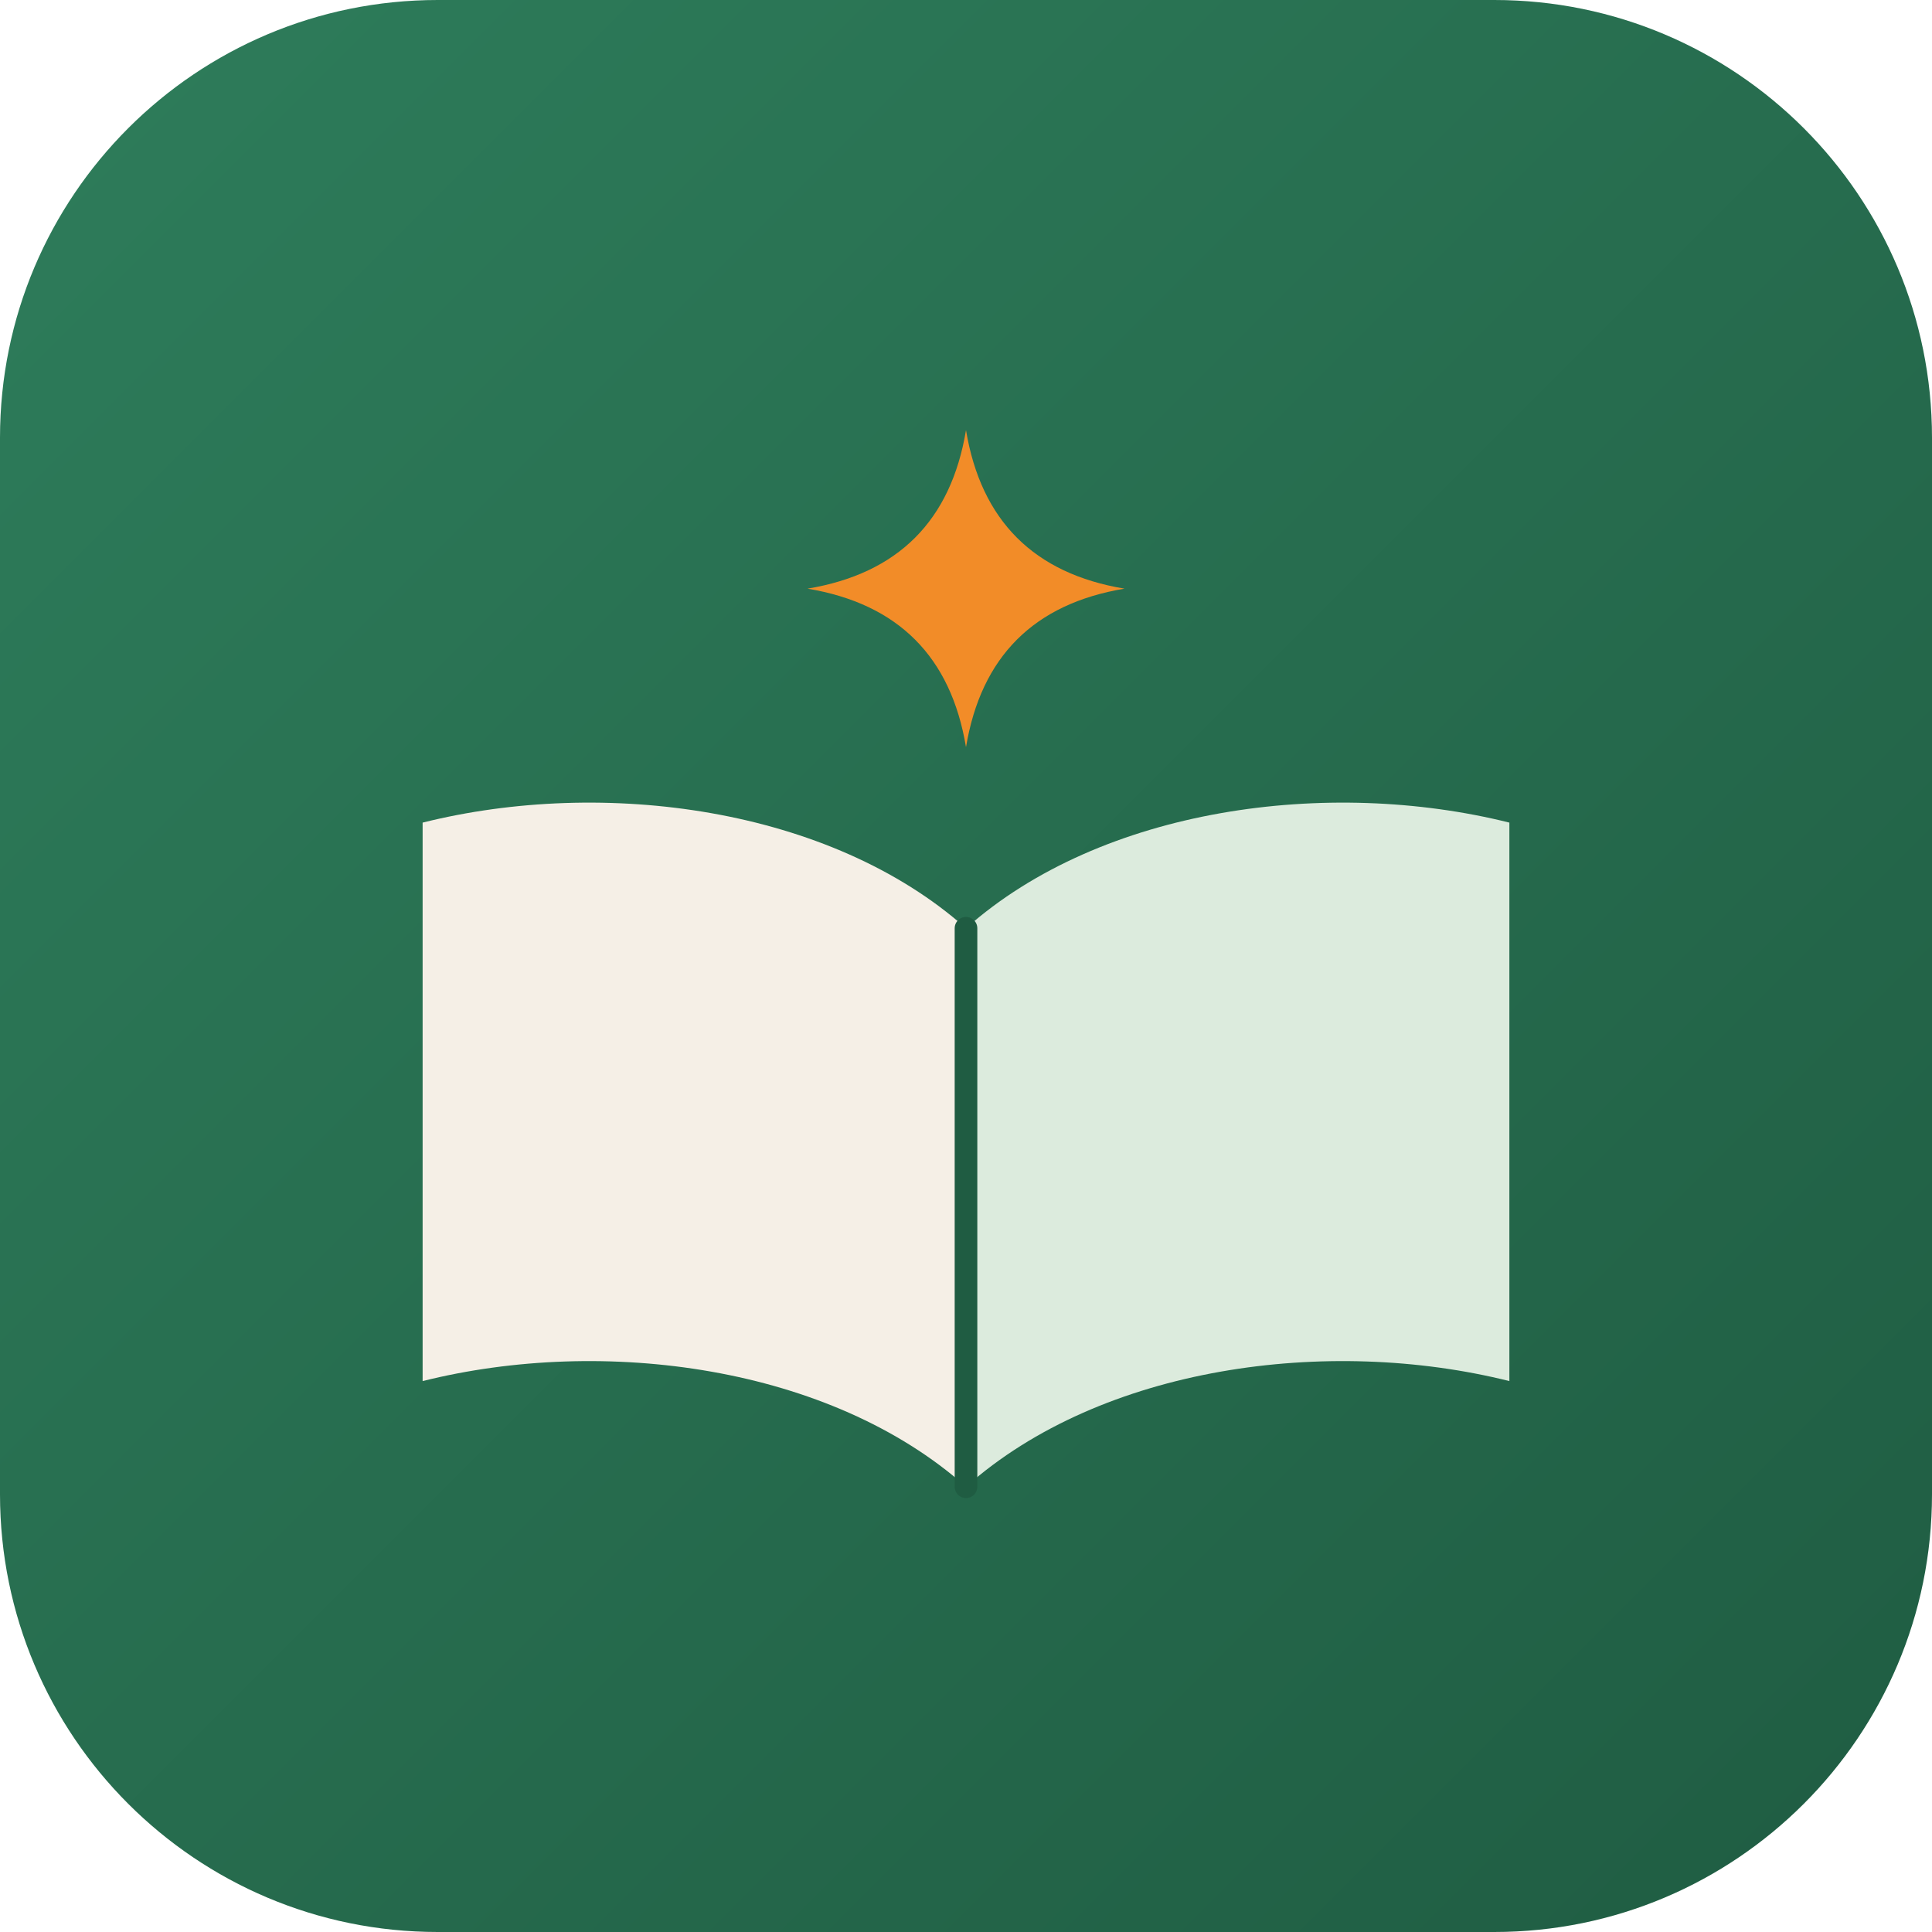
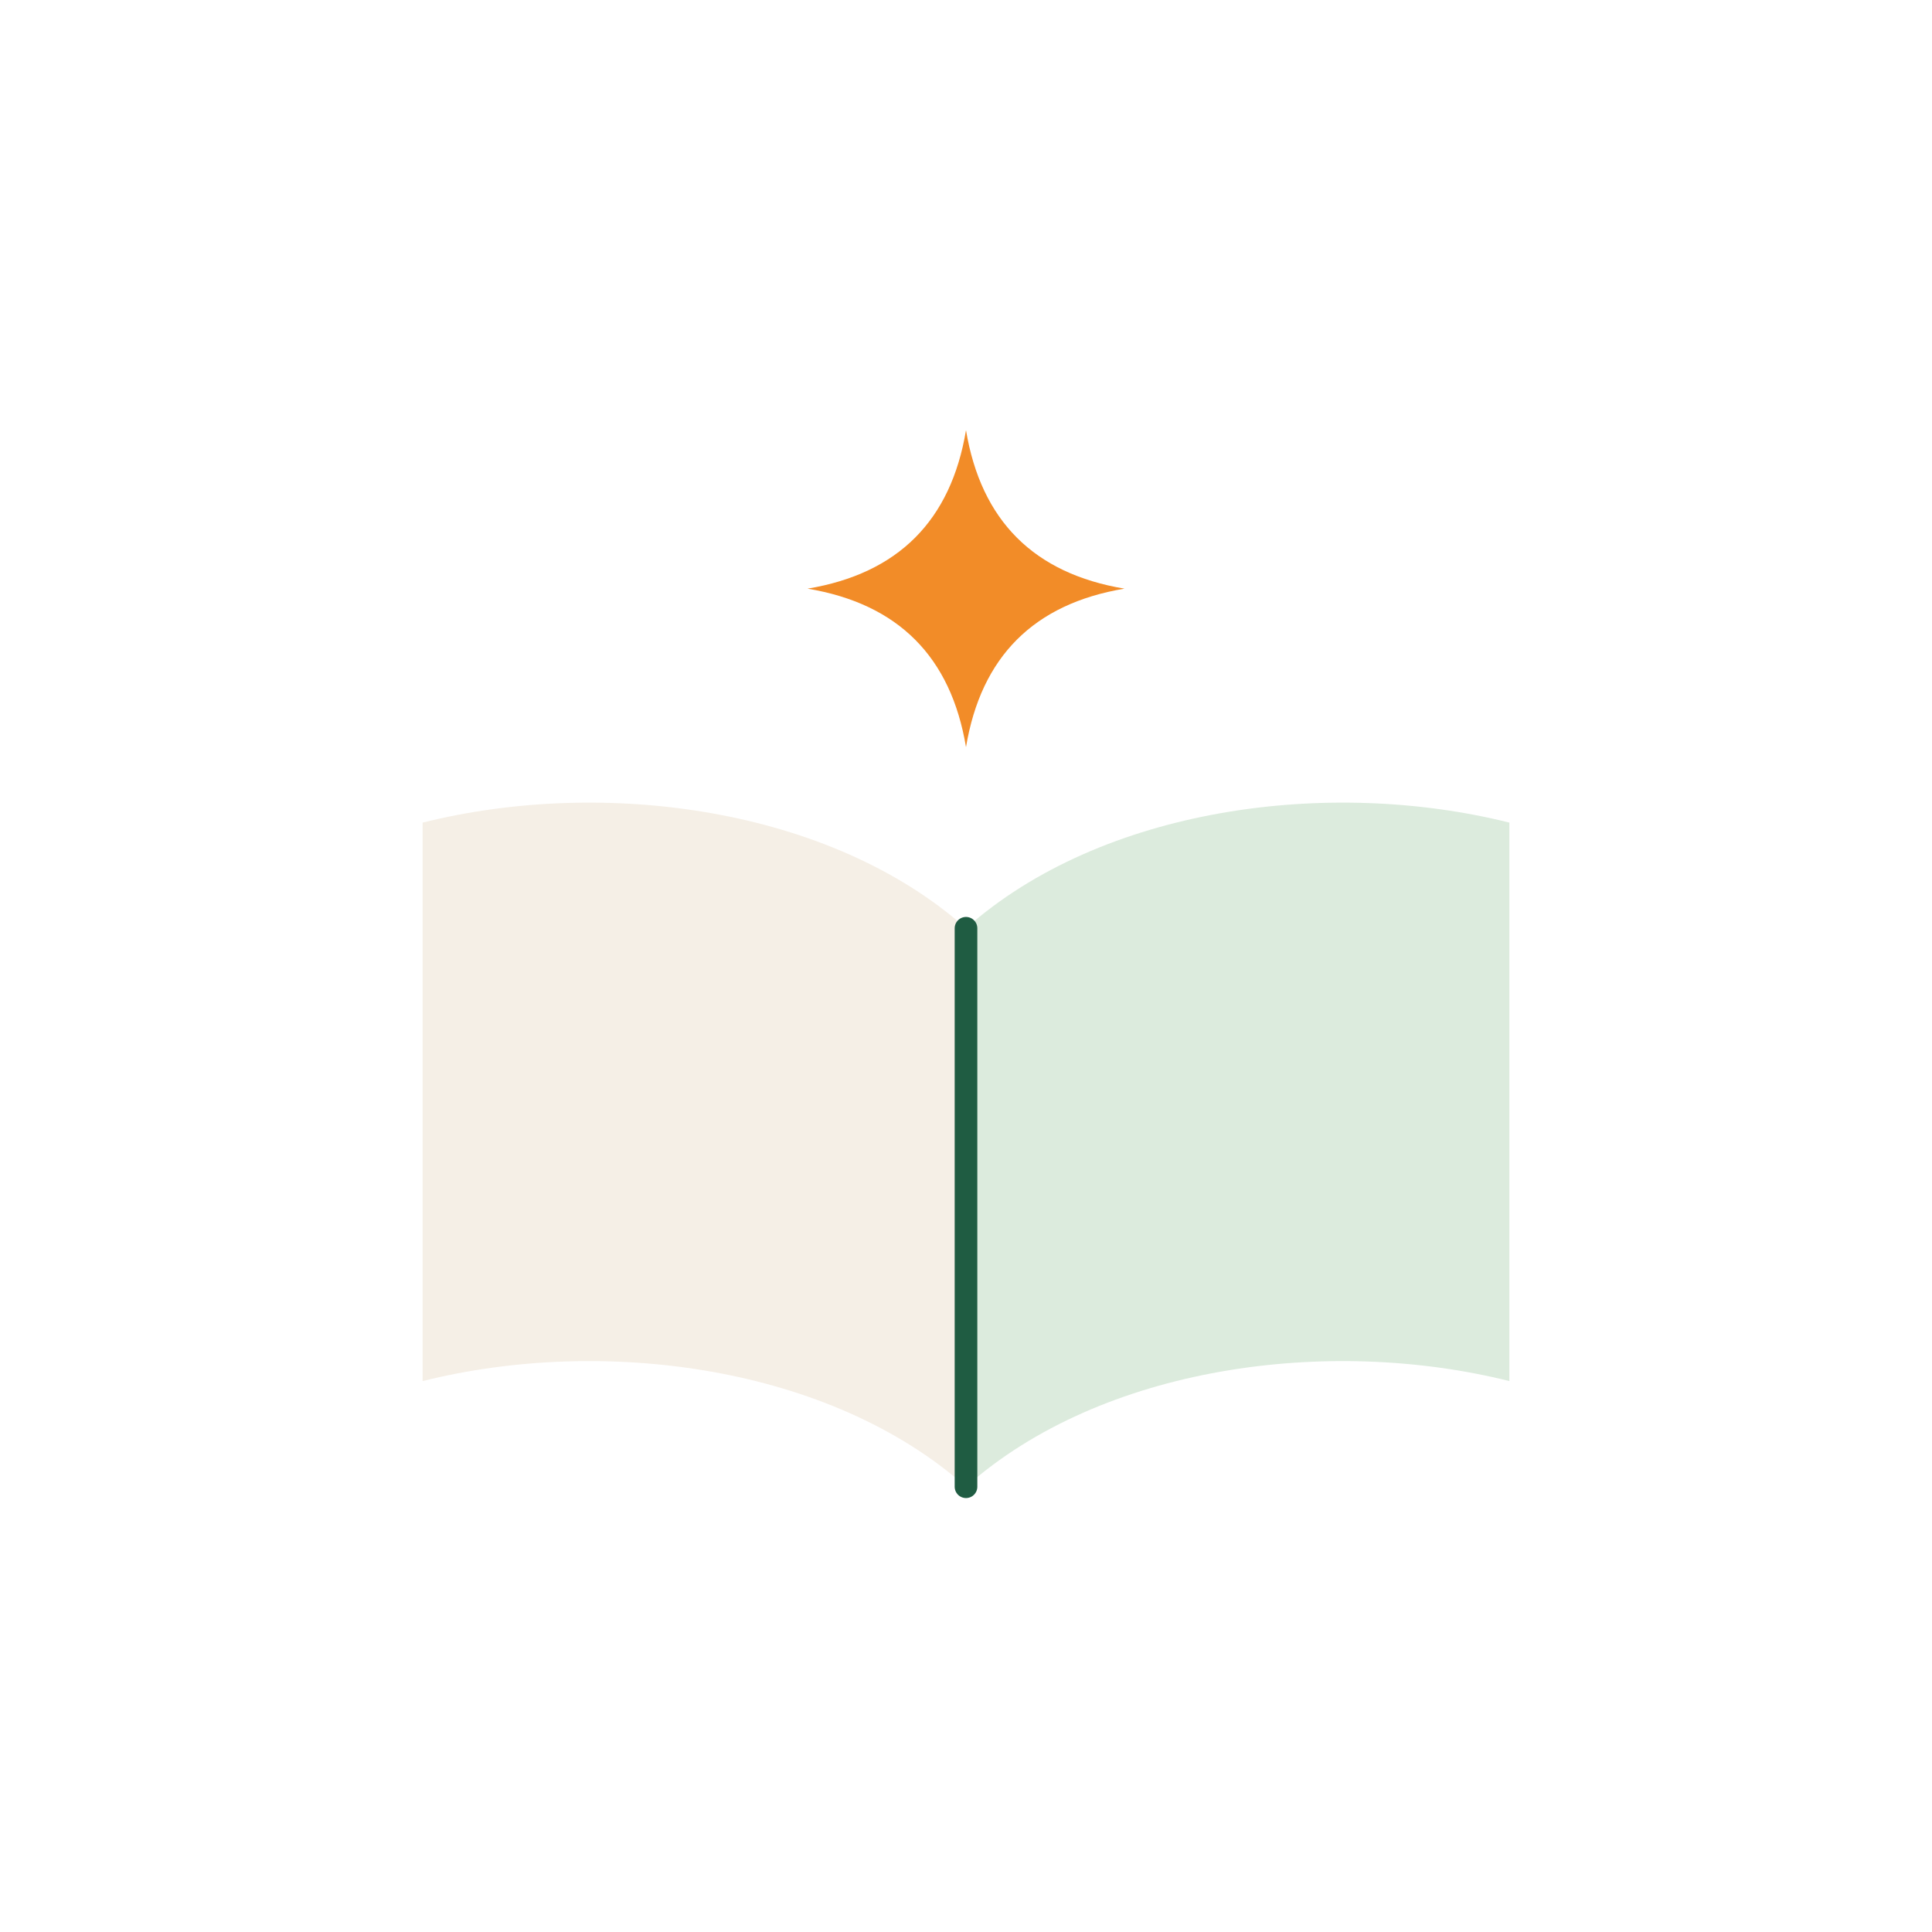
<svg xmlns="http://www.w3.org/2000/svg" viewBox="0 0 512 512">
  <defs>
-     <linearGradient id="g" x1="0" y1="0" x2="1" y2="1">
+     <linearColor id="g" x1="0" y1="0" x2="1" y2="1">
      <stop offset="0" stop-color="#2E7D5B" />
      <stop offset="1" stop-color="#1F5C42" />
-     </linearGradient>
+     </linearColor>
  </defs>
  <rect width="512" height="512" rx="116" fill="url(#g)" />
  <g transform="translate(0,22)">
    <path d="M256 372C220 340 160 332 112 344V196C160 184 220 192 256 224Z" fill="#F5EFE6" />
    <path d="M256 372C292 340 352 332 400 344V196C352 184 292 192 256 224Z" fill="#DCEBDD" />
    <path d="M256 224V372" stroke="#1F5C42" stroke-width="6" stroke-linecap="round" />
    <path d="M256 92Q262 128 298 134Q262 140 256 176Q250 140 214 134Q250 128 256 92Z" fill="#F28C28" />
  </g>
</svg>
